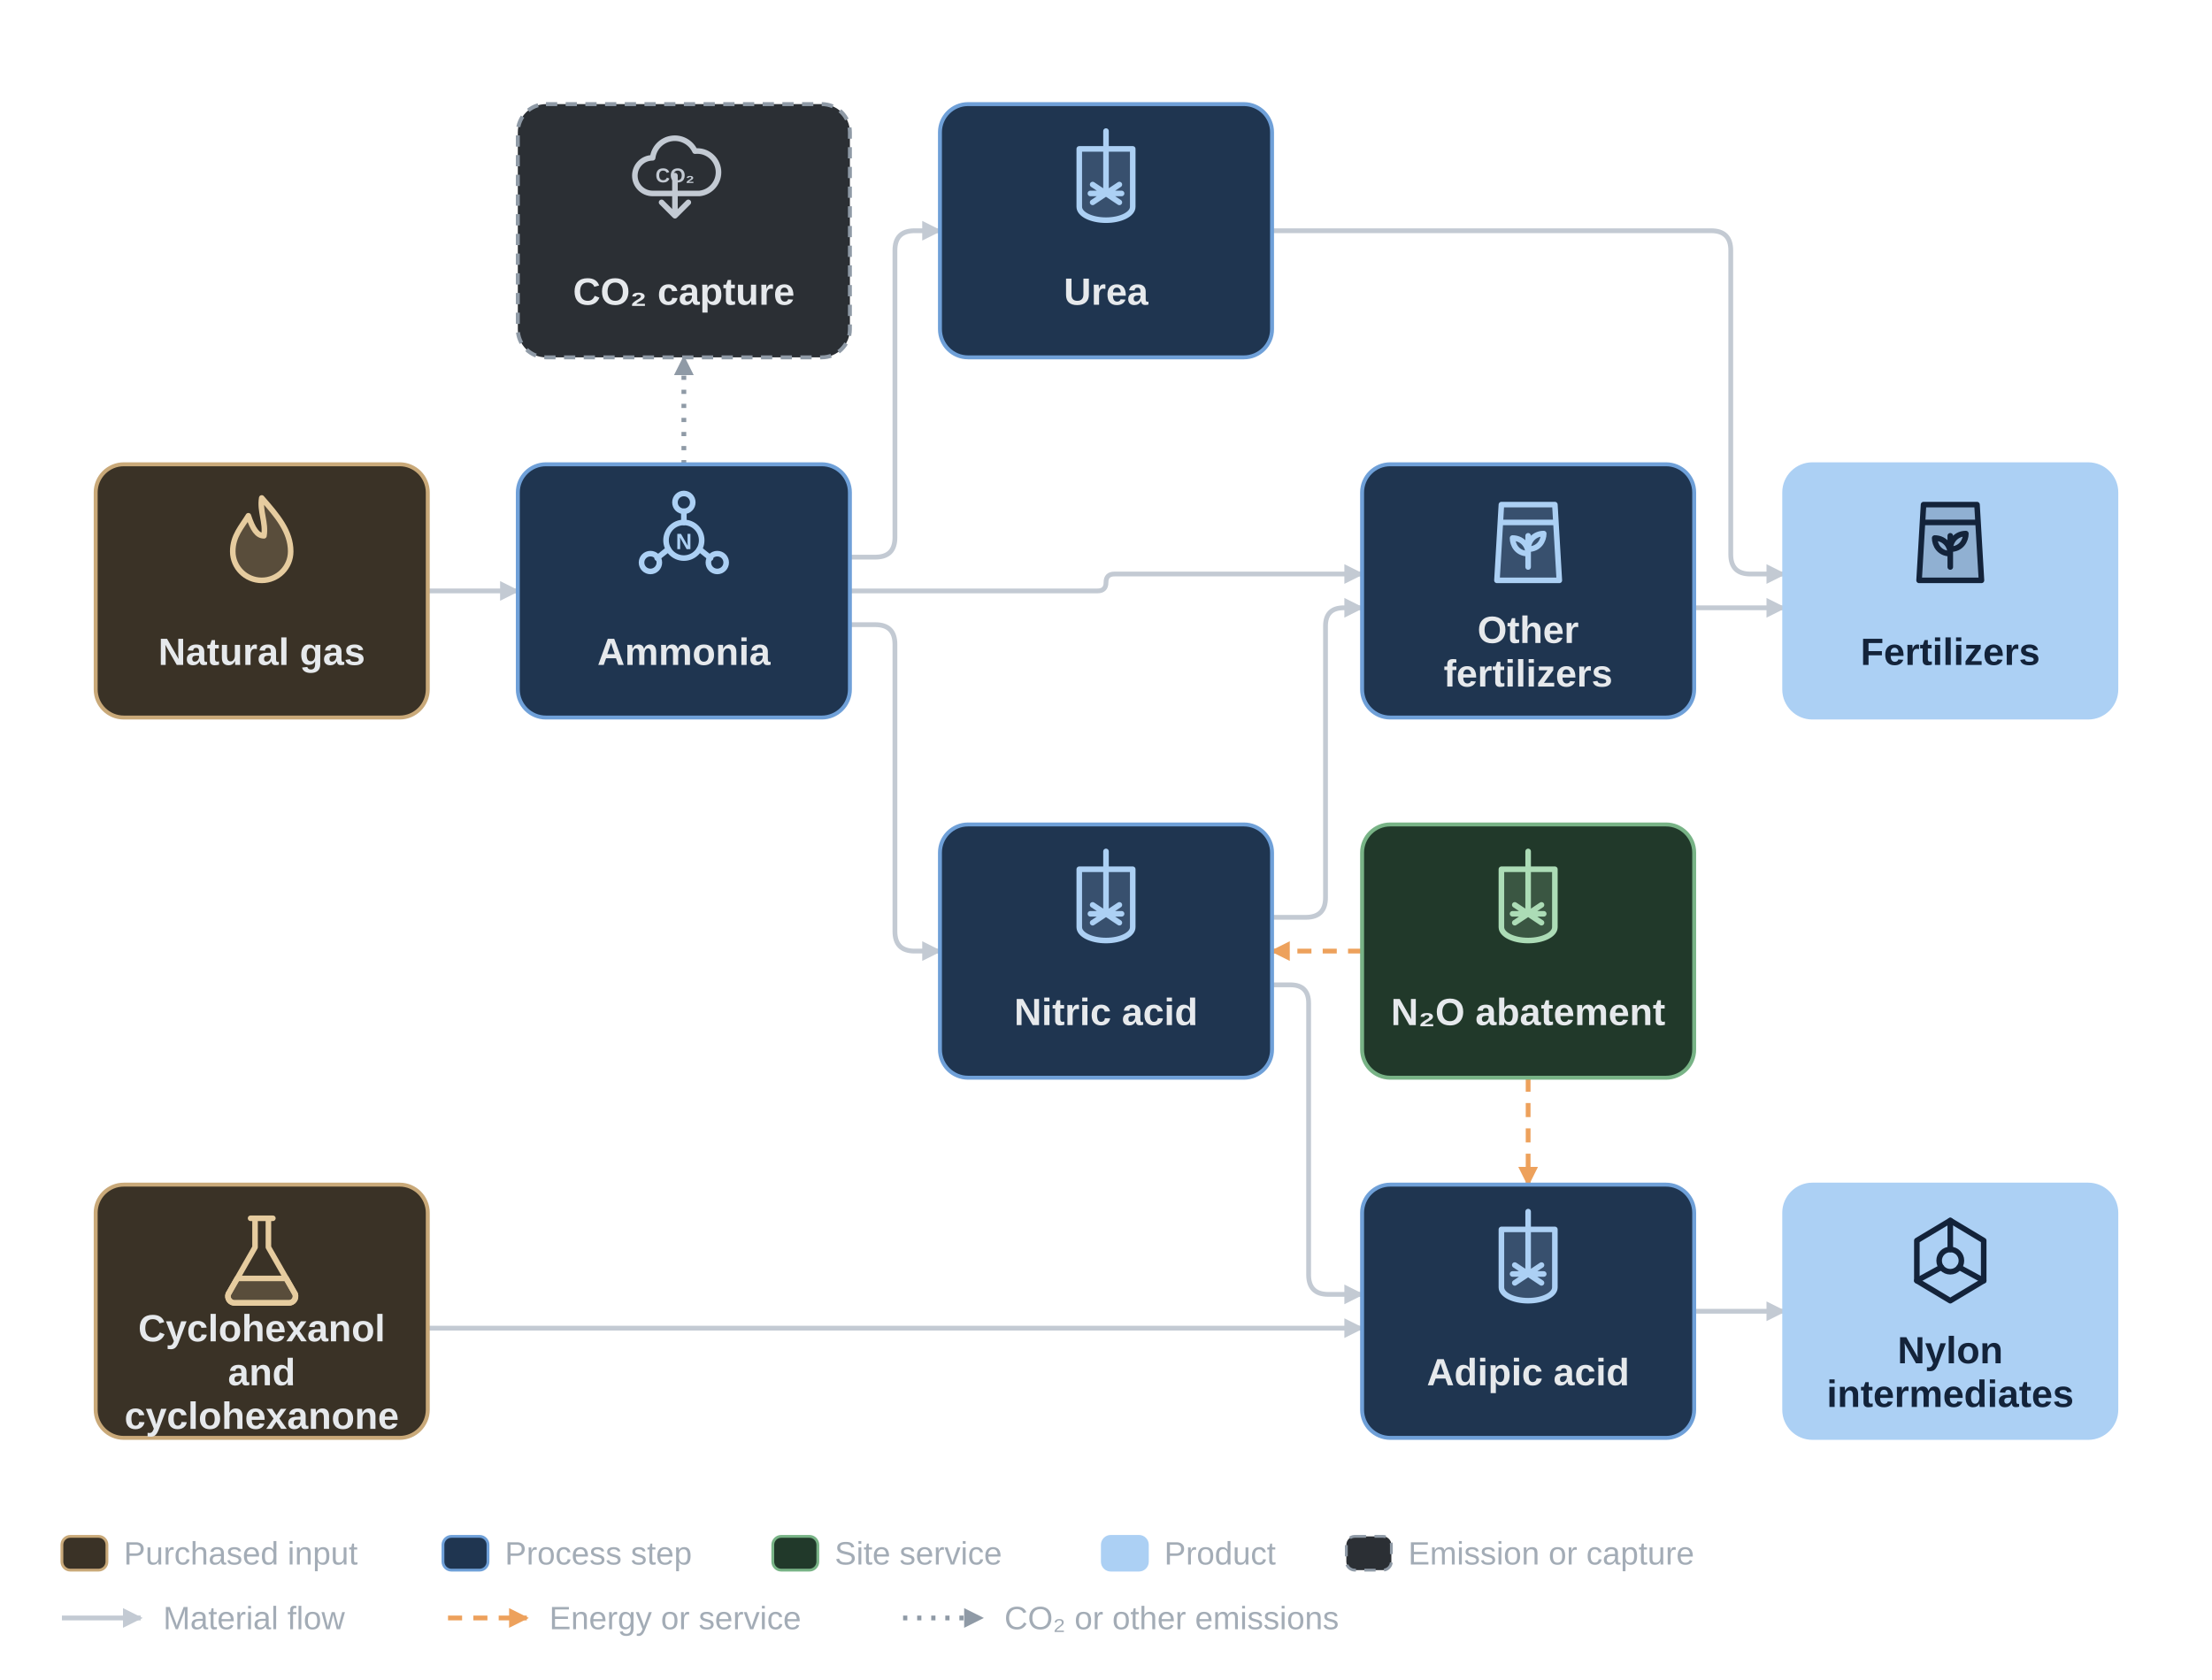
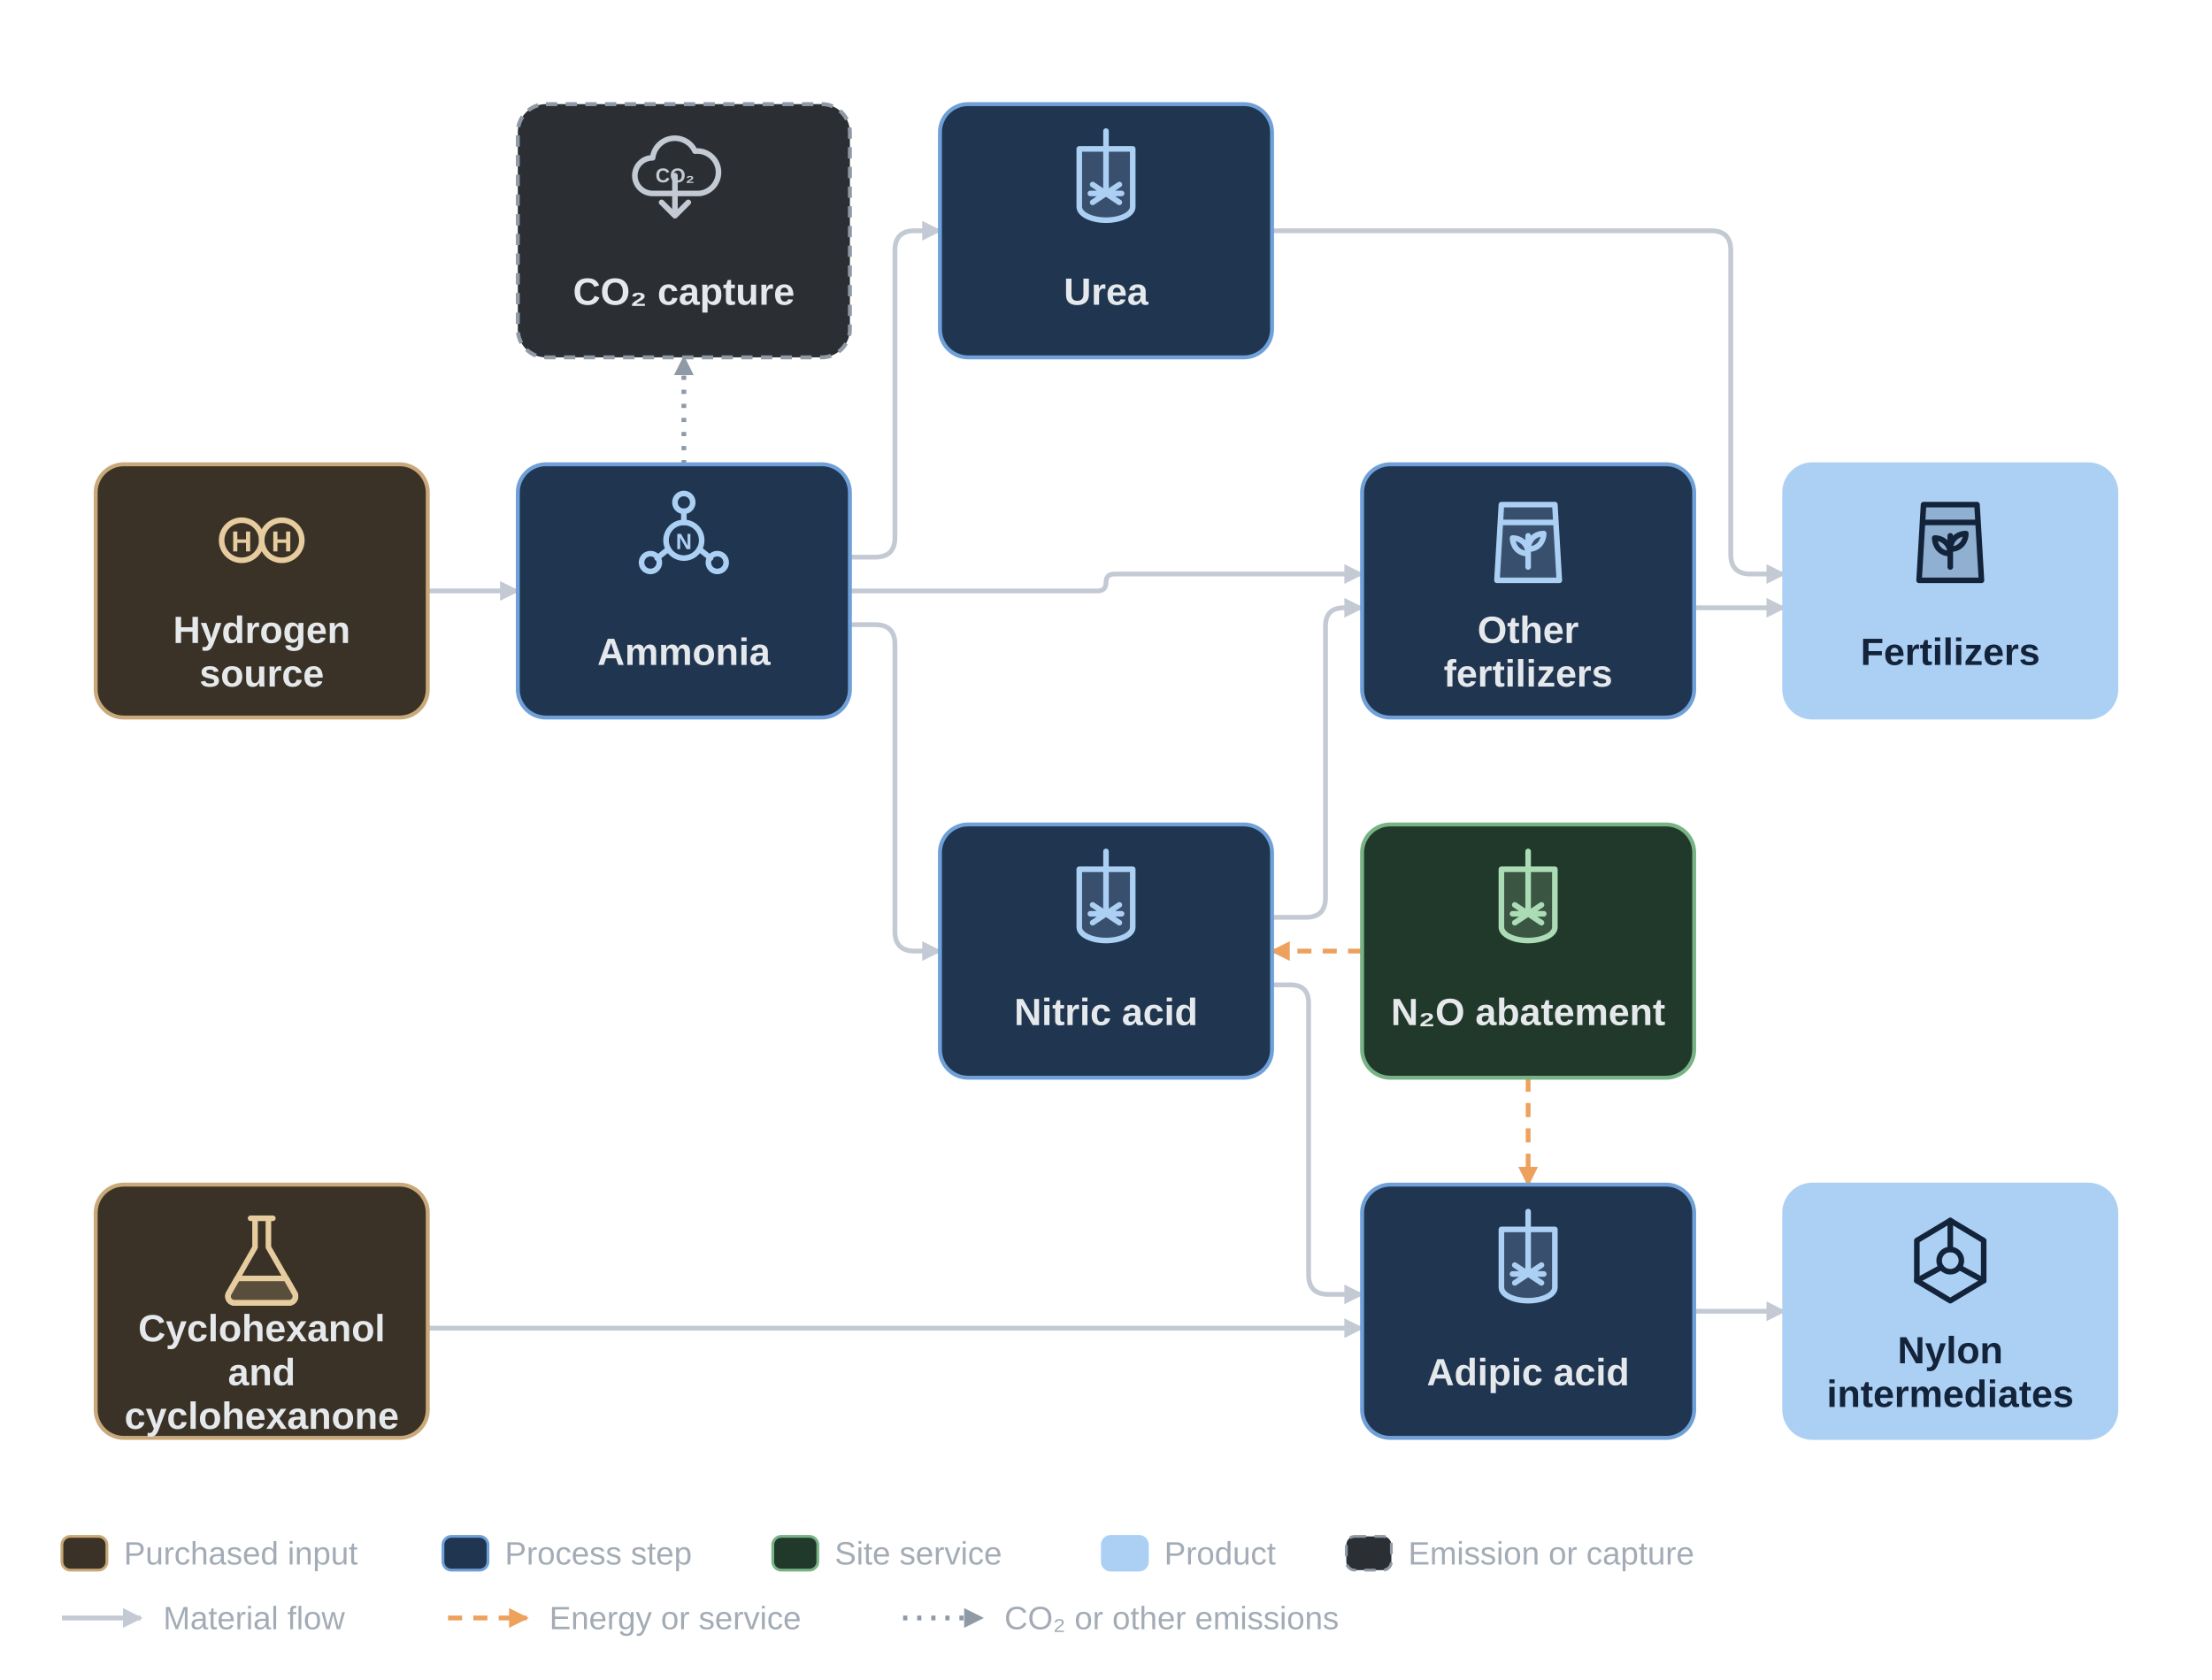
<svg xmlns="http://www.w3.org/2000/svg" viewBox="0 0 786 597" width="786" height="597" font-family="'Source Sans Pro', 'Source Sans 3', 'Segoe UI', 'Helvetica Neue', Arial, sans-serif" role="img" aria-label="Nitrogen products process flowchart">
  <defs>
    <symbol id="icon-ammonia" viewBox="0 0 48 48">
      <g fill="none" stroke="currentColor" stroke-width="2.5" stroke-linecap="round" stroke-linejoin="round">
        <circle cx="24" cy="24" r="8" />
        <circle cx="24" cy="7" r="4" />
        <circle cx="9" cy="34" r="4" />
        <circle cx="39" cy="34" r="4" />
        <path d="M24 16 V11 M17 28 L12 32 M31 28 L36 32" />
        <text x="24" y="28" text-anchor="middle" font-size="10" font-weight="700" fill="currentColor" stroke="none">N</text>
      </g>
    </symbol>
    <symbol id="icon-ccs" viewBox="0 0 48 48">
      <g fill="none" stroke="currentColor" stroke-width="2.5" stroke-linecap="round" stroke-linejoin="round">
        <path d="M10 30 A8 8 0 0 1 10 14 A10 10 0 0 1 29 11 A8 8 0 0 1 31 30 Z" />
        <path d="M20 22 V40 M14 34 L20 40 L26 34" />
        <text x="20" y="25" text-anchor="middle" font-size="9" font-weight="700" fill="currentColor" stroke="none">CO₂</text>
      </g>
    </symbol>
    <symbol id="icon-chemical" viewBox="0 0 48 48">
      <g fill="none" stroke="currentColor" stroke-width="2.5" stroke-linecap="round" stroke-linejoin="round">
        <path d="M19 5 H29 M21 5 V18 L9 39 A3 3 0 0 0 12 43 H36 A3 3 0 0 0 39 39 L27 18 V5" />
        <path d="M13 32 H35 L39 39 A3 3 0 0 1 36 43 H12 A3 3 0 0 1 9 39 Z" fill="currentColor" fill-opacity="0.18" />
      </g>
    </symbol>
    <symbol id="icon-fertilizer" viewBox="0 0 48 48">
      <g fill="none" stroke="currentColor" stroke-width="2.5" stroke-linecap="round" stroke-linejoin="round">
        <path d="M12 8 H36 L38 42 H10 Z" fill="currentColor" fill-opacity="0.18" />
        <path d="M12 16 H36 M24 22 V36 M24 30 C19 30 17 26 17 23 C21 23 24 26 24 30 M24 28 C29 28 31 24 31 21 C27 21 24 24 24 28" />
      </g>
    </symbol>
-     <symbol id="icon-natural-gas" viewBox="0 0 48 48">
+     <symbol id="icon-hydrogen" viewBox="0 0 48 48">
      <g fill="none" stroke="currentColor" stroke-width="2.5" stroke-linecap="round" stroke-linejoin="round">
-         <path d="M24 5 C31 13 37 20 37 29 A13 13 0 0 1 11 29 C11 22 15 18 18 13 C20 19 22 22 25 22 C26 16 23 11 24 5 Z" fill="currentColor" fill-opacity="0.18" />
+         <circle cx="15" cy="24" r="9" />
+         <circle cx="33" cy="24" r="9" />
+         <text x="15" y="29" text-anchor="middle" font-size="13" font-weight="700" fill="currentColor" stroke="none">H</text>
+         <text x="33" y="29" text-anchor="middle" font-size="13" font-weight="700" fill="currentColor" stroke="none">H</text>
      </g>
    </symbol>
    <symbol id="icon-plastic" viewBox="0 0 48 48">
      <g fill="none" stroke="currentColor" stroke-width="2.5" stroke-linecap="round" stroke-linejoin="round">
        <path d="M24 6 L39 15 V33 L24 42 L9 33 V15 Z" />
        <circle cx="24" cy="24" r="5" />
        <path d="M24 6 V19 M39 33 L28 27 M9 33 L20 27" />
      </g>
    </symbol>
    <symbol id="icon-reactor" viewBox="0 0 48 48">
      <g fill="none" stroke="currentColor" stroke-width="2.5" stroke-linecap="round" stroke-linejoin="round">
        <path d="M12 10 H36 V36 A12 6 0 0 1 12 36 Z" fill="currentColor" fill-opacity="0.18" />
        <path d="M24 2 V30 M17 30 H31 M18 26 L30 34 M30 26 L18 34" />
      </g>
    </symbol>
    <marker id="arrow-material" viewBox="0 0 10 10" refX="9" refY="5" markerWidth="7" markerHeight="7" markerUnits="userSpaceOnUse" orient="auto-start-reverse">
      <path d="M 0 0 L 10 5 L 0 10 z" fill="#c3cad3" />
    </marker>
    <marker id="arrow-energy" viewBox="0 0 10 10" refX="9" refY="5" markerWidth="7" markerHeight="7" markerUnits="userSpaceOnUse" orient="auto-start-reverse">
      <path d="M 0 0 L 10 5 L 0 10 z" fill="#eda15c" />
    </marker>
    <marker id="arrow-emission" viewBox="0 0 10 10" refX="9" refY="5" markerWidth="7" markerHeight="7" markerUnits="userSpaceOnUse" orient="auto-start-reverse">
      <path d="M 0 0 L 10 5 L 0 10 z" fill="#8f9aa6" />
    </marker>
  </defs>
  <path d="M 152.0 210.0 L 184.0 210.0" fill="none" stroke="#c3cad3" stroke-width="1.7" marker-end="url(#arrow-material)" />
  <path d="M 243.0 165.0 L 243.0 127.0" fill="none" stroke="#8f9aa6" stroke-width="1.7" stroke-dasharray="1.5 3.5" marker-end="url(#arrow-emission)" />
  <path d="M 302.0 198.0 L 311.0 198.0 Q 318.0 198.0 318.0 191.0 L 318.0 89.0 Q 318.0 82.0 325.0 82.0 L 334.0 82.0" fill="none" stroke="#c3cad3" stroke-width="1.7" marker-end="url(#arrow-material)" />
  <path d="M 302.0 210.0 L 390.0 210.0 Q 393.0 210.0 393.0 207.0 L 393.0 207.0 Q 393.0 204.0 396.0 204.0 L 484.0 204.0" fill="none" stroke="#c3cad3" stroke-width="1.7" marker-end="url(#arrow-material)" />
  <path d="M 302.0 222.0 L 311.0 222.0 Q 318.0 222.0 318.0 229.0 L 318.0 331.0 Q 318.0 338.0 325.0 338.0 L 334.0 338.0" fill="none" stroke="#c3cad3" stroke-width="1.7" marker-end="url(#arrow-material)" />
  <path d="M 452.0 326.0 L 464.0 326.0 Q 471.0 326.0 471.0 319.0 L 471.0 222.5 Q 471.0 216.0 477.5 216.0 L 484.0 216.0" fill="none" stroke="#c3cad3" stroke-width="1.7" marker-end="url(#arrow-material)" />
  <path d="M 452.0 350.0 L 458.5 350.0 Q 465.0 350.0 465.0 356.5 L 465.0 453.0 Q 465.0 460.0 472.0 460.0 L 484.0 460.0" fill="none" stroke="#c3cad3" stroke-width="1.7" marker-end="url(#arrow-material)" />
  <path d="M 152.0 472.0 L 484.0 472.0" fill="none" stroke="#c3cad3" stroke-width="1.7" marker-end="url(#arrow-material)" />
  <path d="M 484.0 338.0 L 452.0 338.0" fill="none" stroke="#eda15c" stroke-width="1.7" stroke-dasharray="5 4" marker-end="url(#arrow-energy)" />
  <path d="M 543.0 383.0 L 543.0 421.0" fill="none" stroke="#eda15c" stroke-width="1.7" stroke-dasharray="5 4" marker-end="url(#arrow-energy)" />
  <path d="M 452.0 82.0 L 608.0 82.0 Q 615.0 82.0 615.0 89.0 L 615.0 197.0 Q 615.0 204.0 622.0 204.0 L 634.0 204.0" fill="none" stroke="#c3cad3" stroke-width="1.7" marker-end="url(#arrow-material)" />
  <path d="M 602.0 216.0 L 634.0 216.0" fill="none" stroke="#c3cad3" stroke-width="1.7" marker-end="url(#arrow-material)" />
  <path d="M 602.0 466.0 L 634.0 466.0" fill="none" stroke="#c3cad3" stroke-width="1.7" marker-end="url(#arrow-material)" />
  <g>
    <rect x="34.0" y="165.0" width="118" height="90" rx="10" fill="#3a3226" stroke="#c9a979" stroke-width="1.4" />
-     <use href="#icon-natural-gas" x="74.0" y="173.0" width="38" height="38" style="color:#e6cc9f" />
-     <text x="93.0" y="236.3" text-anchor="middle" font-size="13.5" font-weight="600" fill="#e6e9ec">Natural gas</text>
+     <use href="#icon-hydrogen" x="74.0" y="173.0" width="38" height="38" style="color:#e6cc9f" />
+     <text x="93.0" y="228.5" text-anchor="middle" font-size="13.5" font-weight="600" fill="#e6e9ec">Hydrogen</text>
+     <text x="93.0" y="244.0" text-anchor="middle" font-size="13.5" font-weight="600" fill="#e6e9ec">source</text>
  </g>
  <g>
    <rect x="34.0" y="421.0" width="118" height="90" rx="10" fill="#3a3226" stroke="#c9a979" stroke-width="1.4" />
    <use href="#icon-chemical" x="74.0" y="429.0" width="38" height="38" style="color:#e6cc9f" />
    <text x="93.0" y="476.7" text-anchor="middle" font-size="13.5" font-weight="600" fill="#e6e9ec">Cyclohexanol</text>
    <text x="93.0" y="492.3" text-anchor="middle" font-size="13.5" font-weight="600" fill="#e6e9ec">and</text>
    <text x="93.0" y="507.8" text-anchor="middle" font-size="13.5" font-weight="600" fill="#e6e9ec">cyclohexanone</text>
  </g>
  <g>
    <rect x="184.0" y="165.0" width="118" height="90" rx="10" fill="#1f3550" stroke="#6fa0d8" stroke-width="1.4" />
    <use href="#icon-ammonia" x="224.0" y="173.0" width="38" height="38" style="color:#acd0f4" />
    <text x="243.0" y="236.3" text-anchor="middle" font-size="13.5" font-weight="600" fill="#e6e9ec">Ammonia</text>
  </g>
  <g>
    <rect x="184.0" y="37.0" width="118" height="90" rx="10" fill="#2b2f34" stroke="#8f9aa6" stroke-width="1.4" stroke-dasharray="4 3" />
    <use href="#icon-ccs" x="224.0" y="45.0" width="38" height="38" style="color:#c3cad3" />
    <text x="243.0" y="108.3" text-anchor="middle" font-size="13.5" font-weight="600" fill="#e6e9ec">CO₂ capture</text>
  </g>
  <g>
    <rect x="334.0" y="37.0" width="118" height="90" rx="10" fill="#1f3550" stroke="#6fa0d8" stroke-width="1.4" />
    <use href="#icon-reactor" x="374.0" y="45.0" width="38" height="38" style="color:#acd0f4" />
    <text x="393.0" y="108.3" text-anchor="middle" font-size="13.5" font-weight="600" fill="#e6e9ec">Urea</text>
  </g>
  <g>
    <rect x="334.0" y="293.0" width="118" height="90" rx="10" fill="#1f3550" stroke="#6fa0d8" stroke-width="1.4" />
    <use href="#icon-reactor" x="374.0" y="301.0" width="38" height="38" style="color:#acd0f4" />
    <text x="393.0" y="364.3" text-anchor="middle" font-size="13.5" font-weight="600" fill="#e6e9ec">Nitric acid</text>
  </g>
  <g>
    <rect x="484.0" y="165.0" width="118" height="90" rx="10" fill="#1f3550" stroke="#6fa0d8" stroke-width="1.4" />
    <use href="#icon-fertilizer" x="524.0" y="173.0" width="38" height="38" style="color:#acd0f4" />
    <text x="543.0" y="228.5" text-anchor="middle" font-size="13.5" font-weight="600" fill="#e6e9ec">Other</text>
    <text x="543.0" y="244.0" text-anchor="middle" font-size="13.5" font-weight="600" fill="#e6e9ec">fertilizers</text>
  </g>
  <g>
    <rect x="484.0" y="293.0" width="118" height="90" rx="10" fill="#21392a" stroke="#78b386" stroke-width="1.4" />
    <use href="#icon-reactor" x="524.0" y="301.0" width="38" height="38" style="color:#acdcb6" />
    <text x="543.0" y="364.3" text-anchor="middle" font-size="13.5" font-weight="600" fill="#e6e9ec">N₂O abatement</text>
  </g>
  <g>
    <rect x="484.0" y="421.0" width="118" height="90" rx="10" fill="#1f3550" stroke="#6fa0d8" stroke-width="1.4" />
    <use href="#icon-reactor" x="524.0" y="429.0" width="38" height="38" style="color:#acd0f4" />
    <text x="543.0" y="492.3" text-anchor="middle" font-size="13.5" font-weight="600" fill="#e6e9ec">Adipic acid</text>
  </g>
  <g>
    <rect x="634.0" y="165.0" width="118" height="90" rx="10" fill="#acd0f4" stroke="#acd0f4" stroke-width="1.4" />
    <use href="#icon-fertilizer" x="674.0" y="173.0" width="38" height="38" style="color:#13233a" />
    <text x="693.0" y="236.3" text-anchor="middle" font-size="13.5" font-weight="600" fill="#13233a">Fertilizers</text>
  </g>
  <g>
    <rect x="634.0" y="421.0" width="118" height="90" rx="10" fill="#acd0f4" stroke="#acd0f4" stroke-width="1.4" />
    <use href="#icon-plastic" x="674.0" y="429.0" width="38" height="38" style="color:#13233a" />
    <text x="693.0" y="484.5" text-anchor="middle" font-size="13.5" font-weight="600" fill="#13233a">Nylon</text>
    <text x="693.0" y="500.0" text-anchor="middle" font-size="13.5" font-weight="600" fill="#13233a">intermediates</text>
  </g>
  <rect x="22.0" y="546" width="16" height="12" rx="3" fill="#3a3226" stroke="#c9a979" />
  <text x="44.0" y="556" font-size="11.5" fill="#a3acb6">Purchased input</text>
  <rect x="157.4" y="546" width="16" height="12" rx="3" fill="#1f3550" stroke="#6fa0d8" />
  <text x="179.4" y="556" font-size="11.5" fill="#a3acb6">Process step</text>
  <rect x="274.6" y="546" width="16" height="12" rx="3" fill="#21392a" stroke="#78b386" />
  <text x="296.6" y="556" font-size="11.5" fill="#a3acb6">Site service</text>
  <rect x="391.7" y="546" width="16" height="12" rx="3" fill="#acd0f4" stroke="#acd0f4" />
  <text x="413.7" y="556" font-size="11.5" fill="#a3acb6">Product</text>
  <rect x="478.4" y="546" width="16" height="12" rx="3" fill="#2b2f34" stroke="#8f9aa6" stroke-dasharray="4 3" />
  <text x="500.4" y="556" font-size="11.5" fill="#a3acb6">Emission or capture</text>
  <path d="M 22.0 575.0 H 50.0" stroke="#c3cad3" stroke-width="1.7" marker-end="url(#arrow-material)" />
  <text x="58.0" y="579.0" font-size="11.5" fill="#a3acb6">Material flow</text>
  <path d="M 159.2 575.0 H 187.2" stroke="#eda15c" stroke-width="1.7" stroke-dasharray="5 4" marker-end="url(#arrow-energy)" />
  <text x="195.2" y="579.0" font-size="11.5" fill="#a3acb6">Energy or service</text>
  <path d="M 320.9 575.0 H 348.9" stroke="#8f9aa6" stroke-width="1.7" stroke-dasharray="1.5 3.5" marker-end="url(#arrow-emission)" />
  <text x="356.9" y="579.0" font-size="11.5" fill="#a3acb6">CO₂ or other emissions</text>
</svg>
